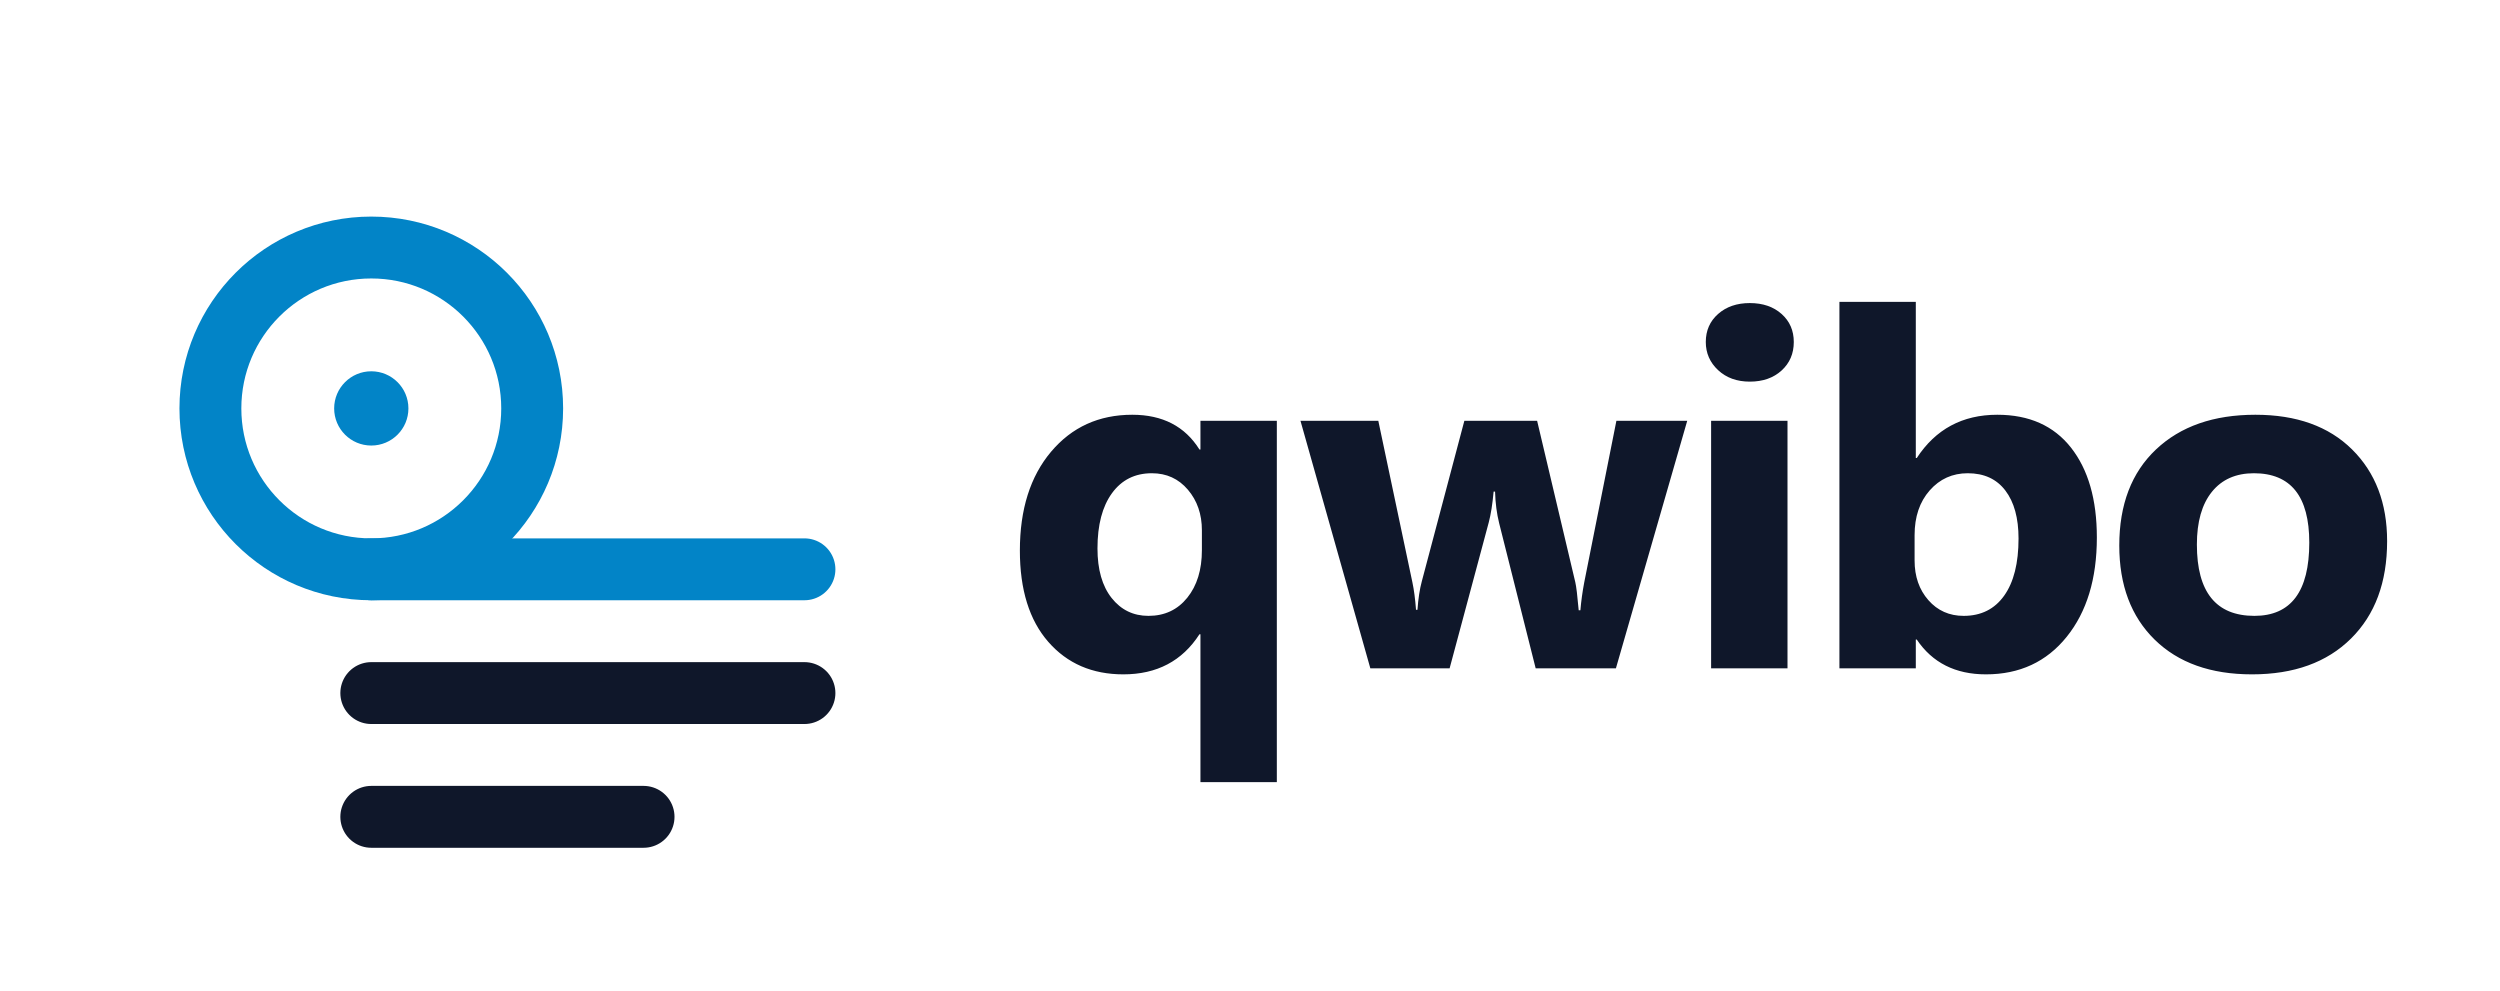
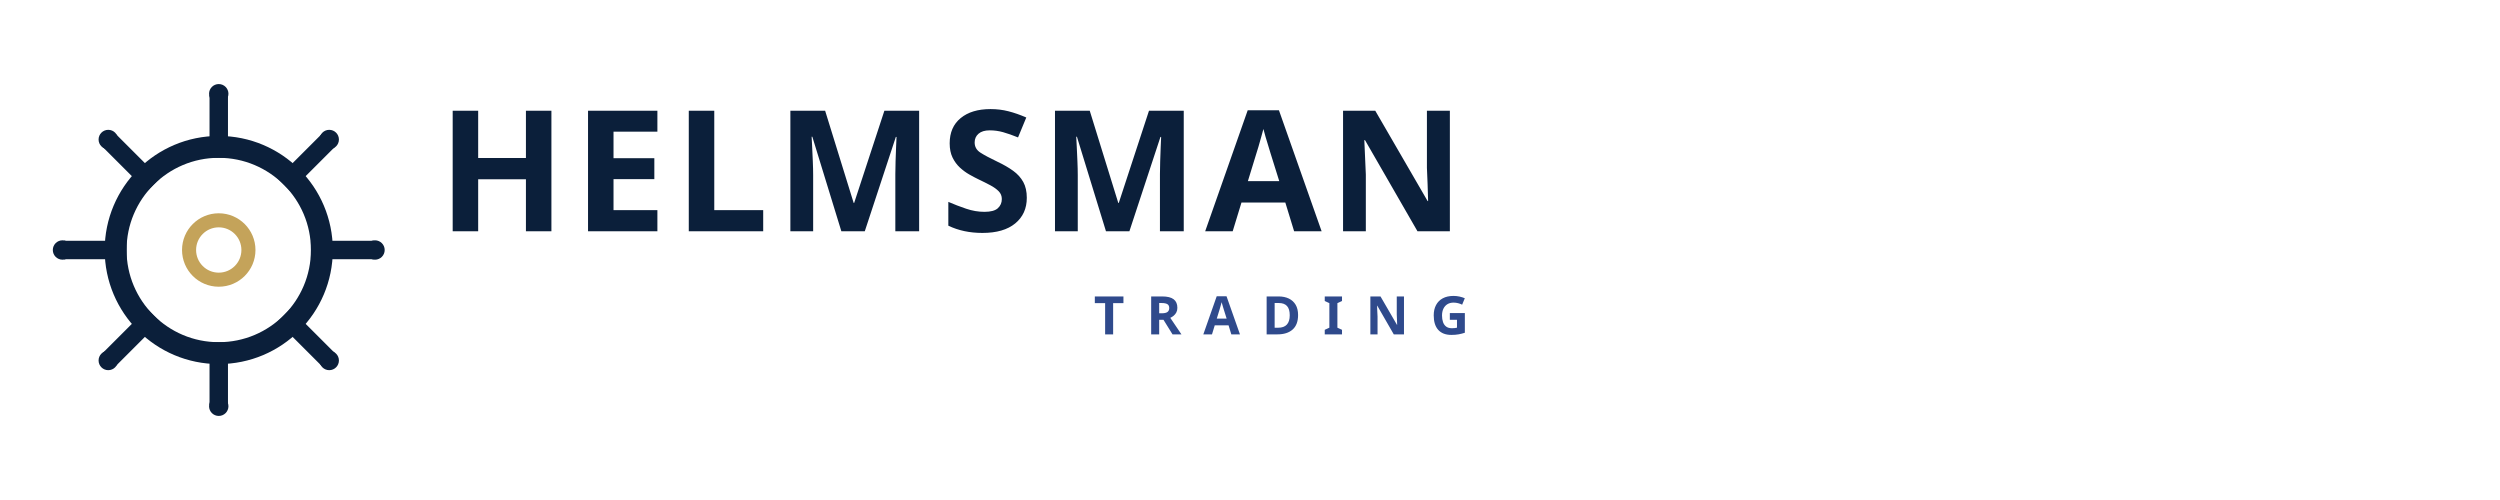
- <svg xmlns="http://www.w3.org/2000/svg" viewBox="0 0 202 80" fill="none" role="img" aria-label="Qwibo">
-   <g transform="translate(8,8)">
-     <circle cx="22" cy="25" r="13" stroke="#0284c7" stroke-width="5" />
-     <circle cx="22" cy="25" r="3" fill="#0284c7" />
-     <path d="M22 38H57" stroke="#0284c7" stroke-width="5" stroke-linecap="round" />
-     <path d="M22 48H57" stroke="#0f172a" stroke-width="5" stroke-linecap="round" />
-     <path d="M22 58H44" stroke="#0f172a" stroke-width="5" stroke-linecap="round" />
-   </g>
-   <path fill="#0f172a" fill-rule="nonzero" d="M103.168 63.199H96.996V51.246H96.918Q94.828 54.488 90.766 54.488Q86.996 54.488 84.701 51.861Q82.406 49.234 82.406 44.488Q82.406 39.488 84.926 36.5Q87.445 33.512 91.488 33.512Q95.16 33.512 96.918 36.324H96.996V34.0H103.168ZM97.113 44.449V42.848Q97.113 40.895 95.98 39.566Q94.848 38.238 93.07 38.238Q91.02 38.238 89.848 39.85Q88.676 41.461 88.676 44.312Q88.676 46.871 89.818 48.316Q90.961 49.762 92.797 49.762Q94.75 49.762 95.932 48.297Q97.113 46.832 97.113 44.449Z M136.328 34.0 130.566 54.0H124.082L121.133 42.281Q120.84 41.109 120.801 39.723H120.684Q120.547 41.246 120.293 42.203L117.129 54.0H110.723L105.078 34.0H111.367L114.121 47.047Q114.316 47.965 114.414 49.273H114.531Q114.629 47.906 114.883 46.969L118.32 34.0H124.199L127.285 47.047Q127.402 47.535 127.559 49.312H127.695Q127.793 48.18 128.008 47.047L130.605 34.0Z M141.383 30.836Q139.82 30.836 138.824 29.908Q137.828 28.98 137.828 27.633Q137.828 26.246 138.824 25.367Q139.82 24.488 141.383 24.488Q142.965 24.488 143.951 25.367Q144.938 26.246 144.938 27.633Q144.938 29.039 143.951 29.938Q142.965 30.836 141.383 30.836ZM144.43 54.0H138.258V34.0H144.43Z M154.875 51.676H154.797V54.0H148.625V24.391H154.797V37.008H154.875Q157.16 33.512 161.379 33.512Q165.246 33.512 167.336 36.168Q169.426 38.824 169.426 43.434Q169.426 48.434 166.984 51.461Q164.543 54.488 160.461 54.488Q156.77 54.488 154.875 51.676ZM154.699 43.238V45.289Q154.699 47.223 155.812 48.492Q156.926 49.762 158.664 49.762Q160.773 49.762 161.936 48.131Q163.098 46.5 163.098 43.512Q163.098 41.031 162.033 39.635Q160.969 38.238 158.996 38.238Q157.141 38.238 155.92 39.625Q154.699 41.012 154.699 43.238Z M181.961 54.488Q176.961 54.488 174.1 51.686Q171.238 48.883 171.238 44.078Q171.238 39.117 174.207 36.314Q177.176 33.512 182.234 33.512Q187.215 33.512 190.047 36.314Q192.879 39.117 192.879 43.727Q192.879 48.707 189.959 51.598Q187.039 54.488 181.961 54.488ZM182.117 38.238Q179.93 38.238 178.719 39.742Q177.508 41.246 177.508 44.0Q177.508 49.762 182.156 49.762Q186.59 49.762 186.59 43.844Q186.59 38.238 182.117 38.238Z" />
+ <svg xmlns="http://www.w3.org/2000/svg" width="1600" height="320" viewBox="0 0 1600 320">
+   <circle cx="140" cy="160" r="66" fill="none" stroke="#0B1F3A" stroke-width="14" />
+   <path d="M 145.90,101.00 L 145.90,60.88 L 134.10,60.88 L 134.10,101.00 Z" fill="#0B1F3A" />
+   <circle cx="140.00" cy="60.00" r="6.20" fill="#0B1F3A" />
+   <path d="M 185.89,122.45 L 214.26,94.08 L 205.92,85.74 L 177.55,114.11 Z" fill="#0B1F3A" />
+   <circle cx="210.71" cy="89.29" r="6.20" fill="#0B1F3A" />
+   <path d="M 199.00,165.90 L 239.12,165.90 L 239.12,154.10 L 199.00,154.10 Z" fill="#0B1F3A" />
+   <circle cx="240.00" cy="160.00" r="6.20" fill="#0B1F3A" />
+   <path d="M 177.55,205.89 L 205.92,234.26 L 214.26,225.92 L 185.89,197.55 Z" fill="#0B1F3A" />
+   <circle cx="210.71" cy="230.71" r="6.20" fill="#0B1F3A" />
+   <path d="M 134.10,219.00 L 134.10,259.12 L 145.90,259.12 L 145.90,219.00 Z" fill="#0B1F3A" />
+   <circle cx="140.00" cy="260.00" r="6.20" fill="#0B1F3A" />
+   <path d="M 94.11,197.55 L 65.74,225.92 L 74.08,234.26 L 102.45,205.89 Z" fill="#0B1F3A" />
+   <circle cx="69.29" cy="230.71" r="6.20" fill="#0B1F3A" />
+   <path d="M 81.00,154.10 L 40.88,154.10 L 40.88,165.90 L 81.00,165.90 Z" fill="#0B1F3A" />
+   <circle cx="40.00" cy="160.00" r="6.20" fill="#0B1F3A" />
+   <path d="M 102.45,114.11 L 74.08,85.74 L 65.74,94.08 L 94.11,122.45 Z" fill="#0B1F3A" />
+   <circle cx="69.29" cy="89.29" r="6.20" fill="#0B1F3A" />
+   <circle cx="140" cy="160" r="19" fill="none" stroke="#C4A35A" stroke-width="9" />
+   <text x="280" y="148" font-family="Segoe UI" font-weight="700" font-size="108" fill="#0B1F3A" letter-spacing="4">HELMSMAN</text>
+   <text x="700" y="214" font-family="Segoe UI" font-weight="600" font-size="34" fill="#2F4A8C" letter-spacing="14">TRADING</text>
</svg>
